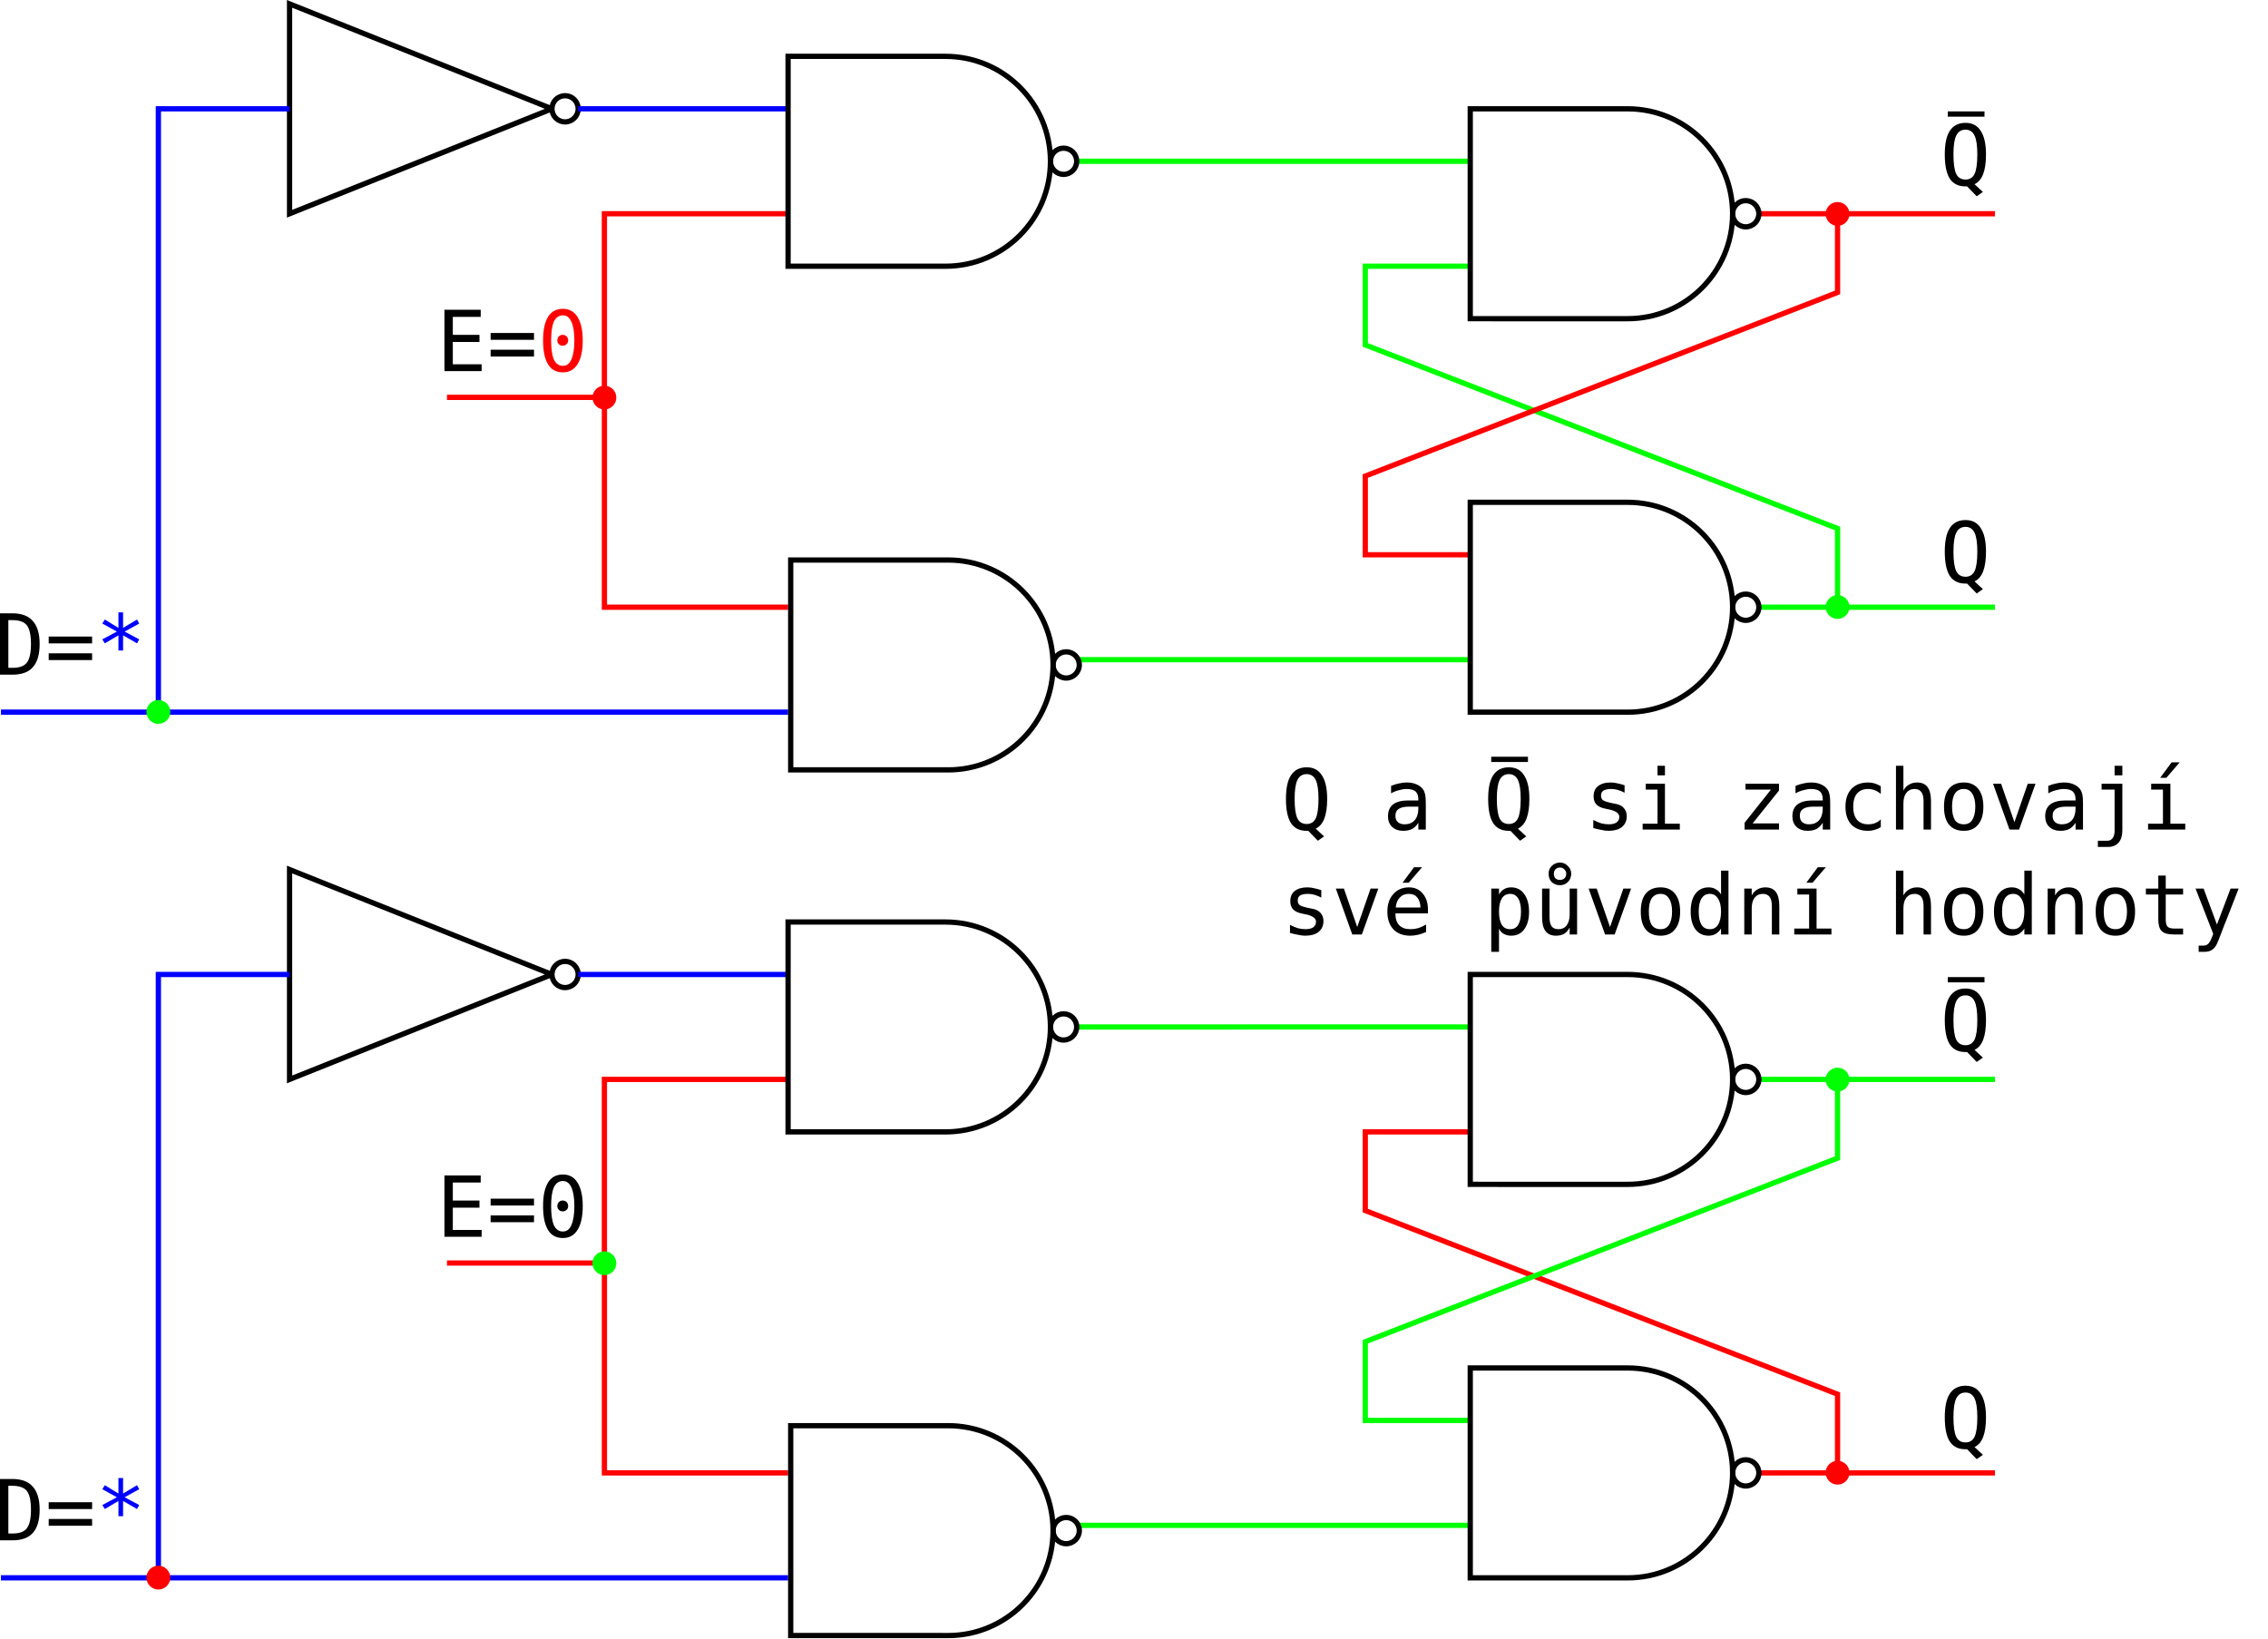
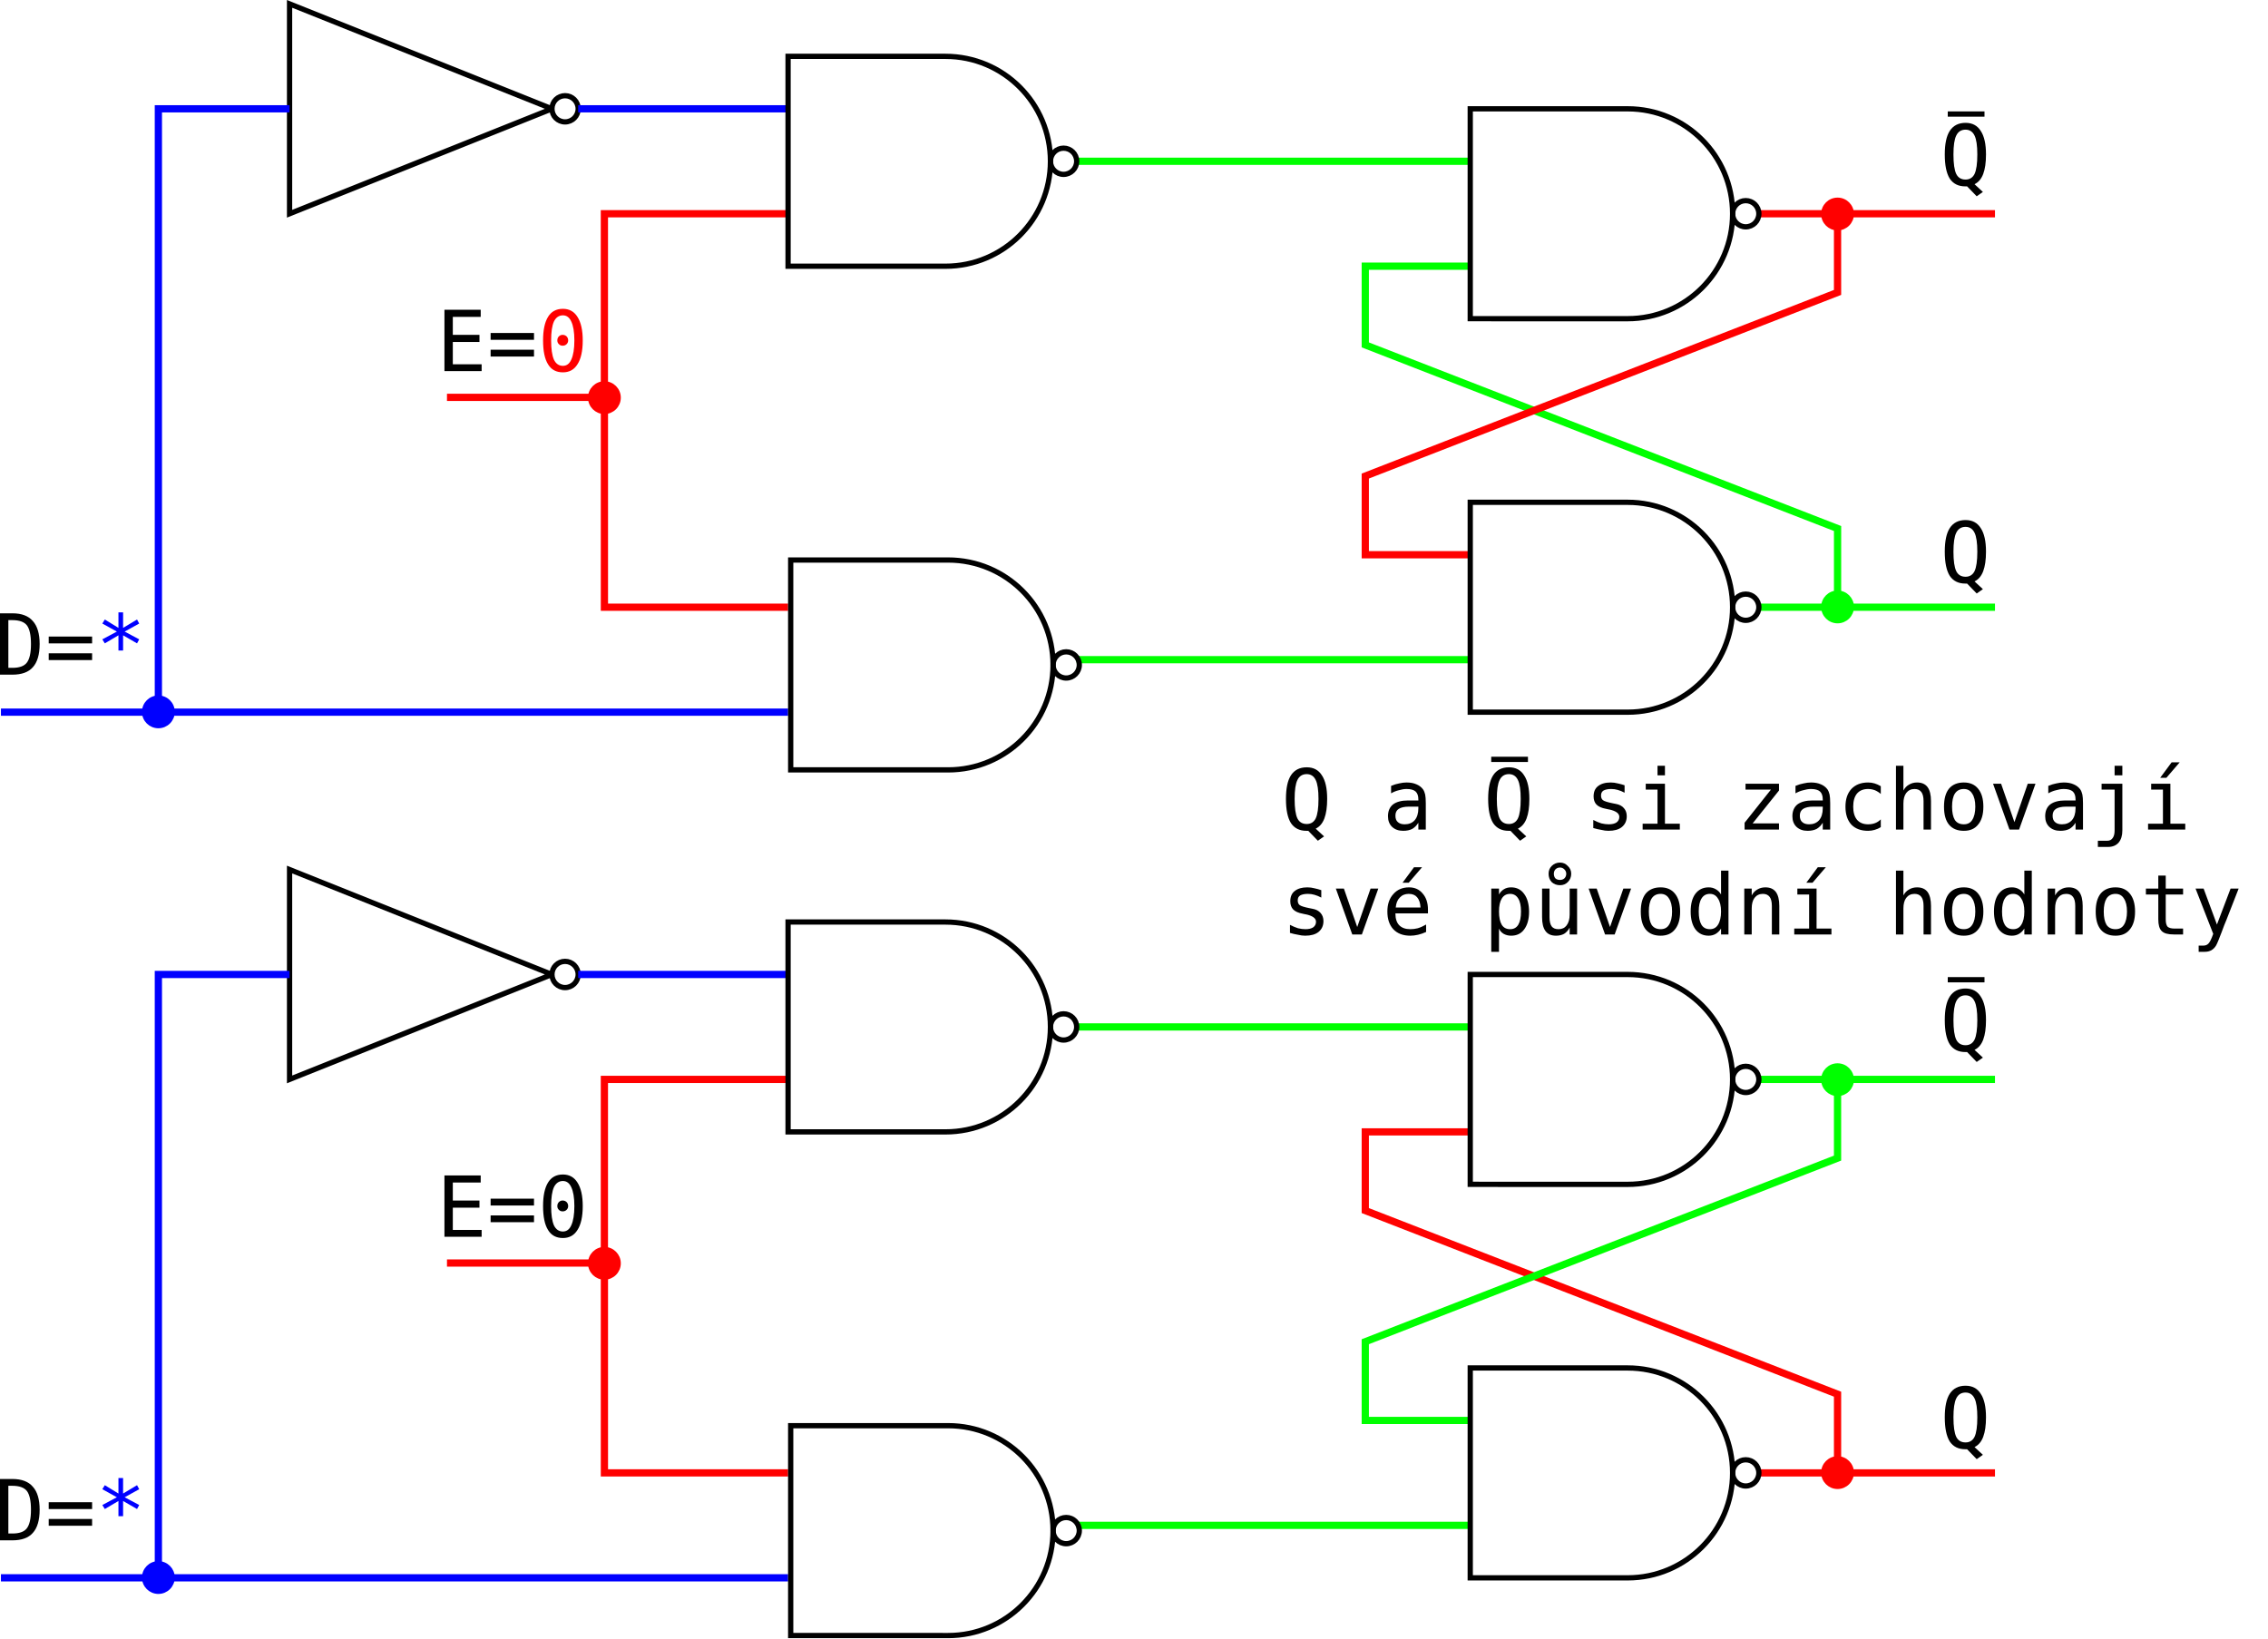
<svg xmlns="http://www.w3.org/2000/svg" xmlns:xlink="http://www.w3.org/1999/xlink" width="114.355mm" height="82.613mm" viewBox="0 0 114.355 82.613" version="1.1" id="svg5253">
  <defs id="defs5247">
    <marker style="overflow:visible" id="marker10697" refX="0" refY="0" orient="auto">
      <path transform="matrix(0.4,0,0,0.4,2.96,0.4)" style="fill:#ff0000;fill-opacity:1;fill-rule:evenodd;stroke:#ff0000;stroke-width:1pt;stroke-opacity:1" d="m -2.5,-1 c 0,2.76 -2.24,5 -5,5 -2.76,0 -5,-2.24 -5,-5 0,-2.76 2.24,-5 5,-5 2.76,0 5,2.24 5,5 z" id="path10695" />
    </marker>
    <marker orient="auto" refY="0" refX="0" id="marker10651" style="overflow:visible">
      <path id="path10649" d="m -2.5,-1 c 0,2.76 -2.24,5 -5,5 -2.76,0 -5,-2.24 -5,-5 0,-2.76 2.24,-5 5,-5 2.76,0 5,2.24 5,5 z" style="fill:#00ff00;fill-opacity:1;fill-rule:evenodd;stroke:#00ff00;stroke-width:1pt;stroke-opacity:1" transform="matrix(0.4,0,0,0.4,2.96,0.4)" />
    </marker>
    <marker style="overflow:visible" id="marker10611" refX="0" refY="0" orient="auto">
      <path transform="matrix(0.4,0,0,0.4,2.96,0.4)" style="fill:#ff0000;fill-opacity:1;fill-rule:evenodd;stroke:#ff0000;stroke-width:1pt;stroke-opacity:1" d="m -2.5,-1 c 0,2.76 -2.24,5 -5,5 -2.76,0 -5,-2.24 -5,-5 0,-2.76 2.24,-5 5,-5 2.76,0 5,2.24 5,5 z" id="path10609" />
    </marker>
    <marker orient="auto" refY="0" refX="0" id="DotM" style="overflow:visible">
-       <path id="path9977" d="m -2.5,-1 c 0,2.76 -2.24,5 -5,5 -2.76,0 -5,-2.24 -5,-5 0,-2.76 2.24,-5 5,-5 2.76,0 5,2.24 5,5 z" style="fill:#00ff00;fill-opacity:1;fill-rule:evenodd;stroke:#00ff00;stroke-width:1pt;stroke-opacity:1" transform="matrix(0.4,0,0,0.4,2.96,0.4)" />
+       <path id="path9977" d="m -2.5,-1 c 0,2.76 -2.24,5 -5,5 -2.76,0 -5,-2.24 -5,-5 0,-2.76 2.24,-5 5,-5 2.76,0 5,2.24 5,5 z" style="fill:#0000ff;fill-opacity:1;fill-rule:evenodd;stroke:#0000ff;stroke-width:1pt;stroke-opacity:1" transform="matrix(0.4,0,0,0.4,2.96,0.4)" />
    </marker>
    <symbol id="And_Gate">
      <path style="stroke-width:0.265" d="M 6.615,18.521 V 15.875 13.229 10.583 7.938 h 7.937 c 2.923,0 5.292,2.369 5.292,5.292 0,2.923 -2.369,5.292 -5.292,5.292 z" id="path7608" />
    </symbol>
    <symbol id="Not_Gate">
      <path style="stroke-width:0.265;stroke-miterlimit:2" d="M 6.615,7.938 19.844,13.229 6.615,18.521 v -5.292 z" id="path7618" />
      <path style="stroke-width:0.265" d="m 21.167,13.229 c 0,0.365 -0.296,0.661 -0.661,0.661 -0.365,0 -0.661,-0.296 -0.661,-0.661 0,-0.365 0.296,-0.661 0.661,-0.661 0.365,0 0.661,0.296 0.661,0.661 z" id="path7620" />
    </symbol>
    <symbol id="Nor_Gate">
      <path style="stroke-width:0.265" d="M 6.524,18.521 H 11.906 c 5.292,0 7.938,-5.292 7.938,-5.292 0,0 -1.323,-5.292 -7.938,-5.292 H 6.524 c 0.474,0.819 0.834,1.707 1.075,2.646 0.217,0.846 0.339,1.732 0.339,2.646 0,0.914 -0.122,1.8 -0.339,2.646 -0.241,0.938 -0.601,1.827 -1.075,2.646 z" id="path7589" />
      <path style="stroke-width:0.265" d="m 21.167,13.229 c 0,0.365 -0.296,0.661 -0.661,0.661 -0.365,0 -0.661,-0.296 -0.661,-0.661 0,-0.365 0.296,-0.661 0.661,-0.661 0.365,0 0.661,0.296 0.661,0.661 z" id="path7591" />
    </symbol>
    <symbol id="Nand_Gate">
      <path style="stroke-width:0.265" d="M 6.615,18.521 V 15.875 13.229 10.583 7.938 h 7.937 c 2.923,0 5.292,2.369 5.292,5.292 0,2.923 -2.369,5.292 -5.292,5.292 z" id="path2687" />
      <path style="stroke-width:0.265" d="m 21.167,13.229 c 0,0.365 -0.296,0.661 -0.661,0.661 -0.365,0 -0.661,-0.296 -0.661,-0.661 0,-0.365 0.296,-0.661 0.661,-0.661 0.365,0 0.661,0.296 0.661,0.661 z" id="path2689" />
    </symbol>
    <marker style="overflow:visible" id="marker10697-1" refX="0" refY="0" orient="auto">
      <path transform="matrix(0.4,0,0,0.4,2.96,0.4)" style="fill:#00ff00;fill-opacity:1;fill-rule:evenodd;stroke:#00ff00;stroke-width:1pt;stroke-opacity:1" d="m -2.5,-1 c 0,2.76 -2.24,5 -5,5 -2.76,0 -5,-2.24 -5,-5 0,-2.76 2.24,-5 5,-5 2.76,0 5,2.24 5,5 z" id="path10695-2" />
    </marker>
    <marker orient="auto" refY="0" refX="0" id="marker10651-7" style="overflow:visible">
      <path id="path10649-0" d="m -2.5,-1 c 0,2.76 -2.24,5 -5,5 -2.76,0 -5,-2.24 -5,-5 0,-2.76 2.24,-5 5,-5 2.76,0 5,2.24 5,5 z" style="fill:#ff0200;fill-opacity:1;fill-rule:evenodd;stroke:#ff0200;stroke-width:1pt;stroke-opacity:1" transform="matrix(0.4,0,0,0.4,2.96,0.4)" />
    </marker>
    <marker style="overflow:visible" id="marker10611-9" refX="0" refY="0" orient="auto">
-       <path transform="matrix(0.4,0,0,0.4,2.96,0.4)" style="fill:#00ff00;fill-opacity:1;fill-rule:evenodd;stroke:#00ff00;stroke-width:1pt;stroke-opacity:1" d="m -2.5,-1 c 0,2.76 -2.24,5 -5,5 -2.76,0 -5,-2.24 -5,-5 0,-2.76 2.24,-5 5,-5 2.76,0 5,2.24 5,5 z" id="path10609-3" />
+       <path transform="matrix(0.4,0,0,0.4,2.96,0.4)" style="fill:#ff0000;fill-opacity:1;fill-rule:evenodd;stroke:#ff0000;stroke-width:1pt;stroke-opacity:1" d="m -2.5,-1 c 0,2.76 -2.24,5 -5,5 -2.76,0 -5,-2.24 -5,-5 0,-2.76 2.24,-5 5,-5 2.76,0 5,2.24 5,5 z" id="path10609-3" />
    </marker>
    <marker orient="auto" refY="0" refX="0" id="DotM-6" style="overflow:visible">
-       <path id="path9977-0" d="m -2.5,-1 c 0,2.76 -2.24,5 -5,5 -2.76,0 -5,-2.24 -5,-5 0,-2.76 2.24,-5 5,-5 2.76,0 5,2.24 5,5 z" style="fill:#ff0000;fill-opacity:1;fill-rule:evenodd;stroke:#ff0000;stroke-width:1pt;stroke-opacity:1" transform="matrix(0.4,0,0,0.4,2.96,0.4)" />
+       <path id="path9977-0" d="m -2.5,-1 c 0,2.76 -2.24,5 -5,5 -2.76,0 -5,-2.24 -5,-5 0,-2.76 2.24,-5 5,-5 2.76,0 5,2.24 5,5 z" style="fill:#0000ff;fill-opacity:1;fill-rule:evenodd;stroke:#0000ff;stroke-width:1pt;stroke-opacity:1" transform="matrix(0.4,0,0,0.4,2.96,0.4)" />
    </marker>
  </defs>
  <g id="layer1" transform="translate(-26.41079,-54.71085)">
    <use id="use9841" style="fill:none;stroke:#000000;stroke-width:2" xlink:href="#Not_Gate" x="0" y="0" width="100%" height="100%" transform="translate(34.39583,46.96875)" />
-     <path style="fill:none;stroke:#0000ff;stroke-width:0.265px;stroke-linecap:butt;stroke-linejoin:miter;stroke-opacity:1" d="m 66.146,90.625 -39.688,7e-6" id="path9909" />
-     <path style="fill:none;stroke:#0000ff;stroke-width:0.265;stroke-linecap:butt;stroke-linejoin:miter;stroke-miterlimit:4;stroke-dasharray:none;stroke-opacity:1;marker-end:url(#DotM)" d="M 41.01,60.198 H 34.396 V 90.625" id="path9911" />
-     <path style="fill:none;stroke:#0000ff;stroke-width:0.265px;stroke-linecap:butt;stroke-linejoin:miter;stroke-opacity:1" d="m 55.562,60.198 10.583,-7e-6" id="path10195" />
-     <path style="fill:none;stroke:#ff0000;stroke-width:0.265px;stroke-linecap:butt;stroke-linejoin:miter;stroke-opacity:1" d="m 48.948,74.75 h 7.938 v 10.583 l 9.26,-7e-6" id="path10599" />
-     <path style="fill:none;stroke:#ff0000;stroke-width:0.265px;stroke-linecap:butt;stroke-linejoin:miter;stroke-opacity:1;marker-start:url(#marker10611)" d="m 56.885,74.75 v -9.26 l 9.26,-7e-6" id="path10601" />
-     <path style="fill:none;stroke:#00ff00;stroke-width:0.265px;stroke-linecap:butt;stroke-linejoin:miter;stroke-opacity:1" d="m 80.698,62.844 19.844,-8e-6" id="path10637" />
-     <path style="fill:none;stroke:#00ff00;stroke-width:0.265px;stroke-linecap:butt;stroke-linejoin:miter;stroke-opacity:1" d="m 80.698,87.979 19.844,-7e-6" id="path10639" />
-     <path style="fill:none;stroke:#00ff00;stroke-width:0.265px;stroke-linecap:butt;stroke-linejoin:miter;stroke-opacity:1;marker-end:url(#marker10651)" d="m 100.542,68.135 -5.292,7e-6 v 3.969 l 23.813,9.26 v 3.969" id="path10641" />
-     <path style="fill:none;stroke:#00ff00;stroke-width:0.265px;stroke-linecap:butt;stroke-linejoin:miter;stroke-opacity:1" d="M 115.094,85.333 127,85.333" id="path10683" />
-     <path style="fill:none;stroke:#ff0000;stroke-width:0.265px;stroke-linecap:butt;stroke-linejoin:miter;stroke-opacity:1" d="M 115.094,65.49 127,65.49" id="path10685" />
-     <path style="fill:none;stroke:#ff0000;stroke-width:0.265px;stroke-linecap:butt;stroke-linejoin:miter;stroke-opacity:1;marker-end:url(#marker10697)" d="m 100.542,82.687 -5.292,7e-6 V 78.719 L 119.062,69.458 v -3.969" id="path10687" />
+     <path style="fill:none;stroke:#0000ff;stroke-width:0.365;stroke-linecap:butt;stroke-linejoin:miter;stroke-opacity:1;stroke-miterlimit:4;stroke-dasharray:none" d="m 66.146,90.625 -39.688,7e-6" id="path9909" />
+     <path style="fill:none;stroke:#0000ff;stroke-width:0.365;stroke-linecap:butt;stroke-linejoin:miter;stroke-miterlimit:4;stroke-dasharray:none;stroke-opacity:1;marker-end:url(#DotM)" d="M 41.01,60.198 H 34.396 V 90.625" id="path9911" />
+     <path style="fill:none;stroke:#0000ff;stroke-width:0.365;stroke-linecap:butt;stroke-linejoin:miter;stroke-opacity:1;stroke-miterlimit:4;stroke-dasharray:none" d="m 55.562,60.198 10.583,-7e-6" id="path10195" />
+     <path style="fill:none;stroke:#ff0000;stroke-width:0.365;stroke-linecap:butt;stroke-linejoin:miter;stroke-opacity:1;stroke-miterlimit:4;stroke-dasharray:none" d="m 48.948,74.75 h 7.938 v 10.583 l 9.26,-7e-6" id="path10599" />
+     <path style="fill:none;stroke:#ff0000;stroke-width:0.365;stroke-linecap:butt;stroke-linejoin:miter;stroke-opacity:1;marker-start:url(#marker10611);stroke-miterlimit:4;stroke-dasharray:none" d="m 56.885,74.75 v -9.26 l 9.26,-7e-6" id="path10601" />
+     <path style="fill:none;stroke:#00ff00;stroke-width:0.365;stroke-linecap:butt;stroke-linejoin:miter;stroke-opacity:1;stroke-miterlimit:4;stroke-dasharray:none" d="m 80.698,62.844 19.844,-8e-6" id="path10637" />
+     <path style="fill:none;stroke:#00ff00;stroke-width:0.365;stroke-linecap:butt;stroke-linejoin:miter;stroke-opacity:1;stroke-miterlimit:4;stroke-dasharray:none" d="m 80.698,87.979 19.844,-7e-6" id="path10639" />
+     <path style="fill:none;stroke:#00ff00;stroke-width:0.365;stroke-linecap:butt;stroke-linejoin:miter;stroke-opacity:1;marker-end:url(#marker10651);stroke-miterlimit:4;stroke-dasharray:none" d="m 100.542,68.135 -5.292,7e-6 v 3.969 l 23.813,9.26 v 3.969" id="path10641" />
+     <path style="fill:none;stroke:#00ff00;stroke-width:0.365;stroke-linecap:butt;stroke-linejoin:miter;stroke-opacity:1;stroke-miterlimit:4;stroke-dasharray:none" d="M 115.094,85.333 127,85.333" id="path10683" />
+     <path style="fill:none;stroke:#ff0000;stroke-width:0.365;stroke-linecap:butt;stroke-linejoin:miter;stroke-opacity:1;stroke-miterlimit:4;stroke-dasharray:none" d="M 115.094,65.49 127,65.49" id="path10685" />
+     <path style="fill:none;stroke:#ff0000;stroke-width:0.365;stroke-linecap:butt;stroke-linejoin:miter;stroke-opacity:1;marker-end:url(#marker10697);stroke-miterlimit:4;stroke-dasharray:none" d="m 100.542,82.687 -5.292,7e-6 V 78.719 L 119.062,69.458 v -3.969" id="path10687" />
    <text xml:space="preserve" style="font-style:normal;font-variant:normal;font-weight:normal;font-stretch:normal;font-size:4.233px;line-height:1.25;font-family:'Bitstream Vera Sans Mono';-inkscape-font-specification:'Bitstream Vera Sans Mono';letter-spacing:0px;word-spacing:0px;fill:#000000;fill-opacity:1;stroke:none;stroke-width:0.265" x="26.128" y="88.735" id="text10737">
      <tspan id="tspan10735" x="26.128" y="88.735" style="stroke-width:0.265">D=<tspan style="fill:#0000ff" id="tspan6149">*</tspan>
      </tspan>
    </text>
    <text xml:space="preserve" style="font-style:normal;font-variant:normal;font-weight:normal;font-stretch:normal;font-size:4.233px;line-height:1.25;font-family:'Bitstream Vera Sans Mono';-inkscape-font-specification:'Bitstream Vera Sans Mono';letter-spacing:0px;word-spacing:0px;fill:#000000;fill-opacity:1;stroke:none;stroke-width:0.265" x="48.413" y="73.427" id="text10741">
      <tspan id="tspan10739" x="48.413" y="73.427" style="stroke-width:0.265">E=<tspan style="fill:#ff0000" id="tspan5967">0</tspan>
      </tspan>
    </text>
    <text xml:space="preserve" style="font-style:normal;font-variant:normal;font-weight:normal;font-stretch:normal;font-size:4.233px;line-height:1.25;font-family:'Bitstream Vera Sans Mono';-inkscape-font-specification:'Bitstream Vera Sans Mono';letter-spacing:0px;word-spacing:0px;fill:#000000;fill-opacity:1;stroke:none;stroke-width:0.265" x="124.234" y="64.046" id="text10745">
      <tspan id="tspan10743" x="124.234" y="64.046" style="stroke-width:0.265">Q</tspan>
    </text>
    <text xml:space="preserve" style="font-style:normal;font-variant:normal;font-weight:normal;font-stretch:normal;font-size:4.233px;line-height:1.25;font-family:'Bitstream Vera Sans Mono';-inkscape-font-specification:'Bitstream Vera Sans Mono';letter-spacing:0px;word-spacing:0px;fill:#000000;fill-opacity:1;stroke:none;stroke-width:0.265" x="124.234" y="84.077" id="text10749">
      <tspan id="tspan10747" x="124.234" y="84.077" style="stroke-width:0.265">Q</tspan>
    </text>
    <path style="fill:none;stroke:#000000;stroke-width:0.265px;stroke-linecap:butt;stroke-linejoin:miter;stroke-opacity:1" d="m 124.619,60.462 h 1.852" id="path10817" />
    <use id="use4911" transform="translate(59.53125,49.61458)" style="fill:none;stroke:#000000;stroke-width:2" xlink:href="#Nand_Gate" x="0" y="0" width="100%" height="100%" />
    <use id="use4939" transform="translate(59.66354,75.01458)" style="fill:none;stroke:#000000;stroke-width:2" xlink:href="#Nand_Gate" x="0" y="0" width="100%" height="100%" />
    <use id="use4963" transform="translate(93.92708,52.26041)" style="fill:none;stroke:#000000;stroke-width:2" xlink:href="#Nand_Gate" x="0" y="0" width="100%" height="100%" />
    <use id="use5001" transform="translate(93.92708,72.10416)" style="fill:none;stroke:#000000;stroke-width:2" xlink:href="#Nand_Gate" x="0" y="0" width="100%" height="100%" />
    <use id="use9841-6" style="fill:none;stroke:#000000;stroke-width:2" xlink:href="#Not_Gate" x="0" y="0" width="100%" height="100%" transform="translate(34.39583,90.625)" />
-     <path style="fill:none;stroke:#0000ff;stroke-width:0.265px;stroke-linecap:butt;stroke-linejoin:miter;stroke-opacity:1" d="M 66.146,134.281 H 26.458" id="path9909-2" />
-     <path style="fill:none;stroke:#0000ff;stroke-width:0.265;stroke-linecap:butt;stroke-linejoin:miter;stroke-miterlimit:4;stroke-dasharray:none;stroke-opacity:1;marker-end:url(#DotM-6)" d="M 41.01,103.854 H 34.396 v 30.427" id="path9911-6" />
-     <path style="fill:none;stroke:#0000ff;stroke-width:0.265px;stroke-linecap:butt;stroke-linejoin:miter;stroke-opacity:1" d="m 55.562,103.854 10.583,-1e-5" id="path10195-1" />
-     <path style="fill:none;stroke:#ff0000;stroke-width:0.265px;stroke-linecap:butt;stroke-linejoin:miter;stroke-opacity:1" d="m 48.948,118.406 h 7.938 v 10.583 l 9.26,-1e-5" id="path10599-8" />
-     <path style="fill:none;stroke:#ff0000;stroke-width:0.265px;stroke-linecap:butt;stroke-linejoin:miter;stroke-opacity:1;marker-start:url(#marker10611-9)" d="m 56.885,118.406 v -9.26 h 9.26" id="path10601-7" />
-     <path style="fill:none;stroke:#00ff00;stroke-width:0.265px;stroke-linecap:butt;stroke-linejoin:miter;stroke-opacity:1" d="m 80.698,106.5 19.844,-1e-5" id="path10637-9" />
-     <path style="fill:none;stroke:#00ff00;stroke-width:0.265px;stroke-linecap:butt;stroke-linejoin:miter;stroke-opacity:1" d="m 80.698,131.635 19.844,-1e-5" id="path10639-2" />
-     <path style="fill:none;stroke:#ff0200;stroke-width:0.265px;stroke-linecap:butt;stroke-linejoin:miter;stroke-opacity:1;marker-end:url(#marker10651-7)" d="m 100.542,111.792 -5.292,1e-5 v 3.969 l 23.812,9.26 v 3.969" id="path10641-0" />
-     <path style="fill:none;stroke:#ff0200;stroke-width:0.265px;stroke-linecap:butt;stroke-linejoin:miter;stroke-opacity:1" d="m 115.094,128.99 11.906,1e-5" id="path10683-2" />
-     <path style="fill:none;stroke:#00ff00;stroke-width:0.265px;stroke-linecap:butt;stroke-linejoin:miter;stroke-opacity:1" d="m 115.094,109.146 h 11.906" id="path10685-3" />
-     <path style="fill:none;stroke:#00ff00;stroke-width:0.265px;stroke-linecap:butt;stroke-linejoin:miter;stroke-opacity:1;marker-end:url(#marker10697-1)" d="M 100.542,126.344 H 95.25 V 122.375 l 23.812,-9.26 v -3.969" id="path10687-7" />
+     <path style="fill:none;stroke:#0000ff;stroke-width:0.365;stroke-linecap:butt;stroke-linejoin:miter;stroke-opacity:1;stroke-miterlimit:4;stroke-dasharray:none" d="M 66.146,134.281 H 26.458" id="path9909-2" />
+     <path style="fill:none;stroke:#0000ff;stroke-width:0.365;stroke-linecap:butt;stroke-linejoin:miter;stroke-miterlimit:4;stroke-dasharray:none;stroke-opacity:1;marker-end:url(#DotM-6)" d="M 41.01,103.854 H 34.396 v 30.427" id="path9911-6" />
+     <path style="fill:none;stroke:#0000ff;stroke-width:0.365;stroke-linecap:butt;stroke-linejoin:miter;stroke-opacity:1;stroke-miterlimit:4;stroke-dasharray:none" d="m 55.562,103.854 10.583,-1e-5" id="path10195-1" />
+     <path style="fill:none;stroke:#ff0000;stroke-width:0.365;stroke-linecap:butt;stroke-linejoin:miter;stroke-opacity:1;stroke-miterlimit:4;stroke-dasharray:none" d="m 48.948,118.406 h 7.938 v 10.583 l 9.26,-1e-5" id="path10599-8" />
+     <path style="fill:none;stroke:#ff0000;stroke-width:0.365;stroke-linecap:butt;stroke-linejoin:miter;stroke-opacity:1;marker-start:url(#marker10611-9);stroke-miterlimit:4;stroke-dasharray:none" d="m 56.885,118.406 v -9.26 h 9.26" id="path10601-7" />
+     <path style="fill:none;stroke:#00ff00;stroke-width:0.365;stroke-linecap:butt;stroke-linejoin:miter;stroke-opacity:1;stroke-miterlimit:4;stroke-dasharray:none" d="m 80.698,106.5 19.844,-1e-5" id="path10637-9" />
+     <path style="fill:none;stroke:#00ff00;stroke-width:0.365;stroke-linecap:butt;stroke-linejoin:miter;stroke-opacity:1;stroke-miterlimit:4;stroke-dasharray:none" d="m 80.698,131.635 19.844,-1e-5" id="path10639-2" />
+     <path style="fill:none;stroke:#ff0200;stroke-width:0.365;stroke-linecap:butt;stroke-linejoin:miter;stroke-opacity:1;marker-end:url(#marker10651-7);stroke-miterlimit:4;stroke-dasharray:none" d="m 100.542,111.792 -5.292,1e-5 v 3.969 l 23.812,9.26 v 3.969" id="path10641-0" />
+     <path style="fill:none;stroke:#ff0200;stroke-width:0.365;stroke-linecap:butt;stroke-linejoin:miter;stroke-opacity:1;stroke-miterlimit:4;stroke-dasharray:none" d="m 115.094,128.99 11.906,1e-5" id="path10683-2" />
+     <path style="fill:none;stroke:#00ff00;stroke-width:0.365;stroke-linecap:butt;stroke-linejoin:miter;stroke-opacity:1;stroke-miterlimit:4;stroke-dasharray:none" d="m 115.094,109.146 h 11.906" id="path10685-3" />
+     <path style="fill:none;stroke:#00ff00;stroke-width:0.365;stroke-linecap:butt;stroke-linejoin:miter;stroke-opacity:1;marker-end:url(#marker10697-1);stroke-miterlimit:4;stroke-dasharray:none" d="M 100.542,126.344 H 95.25 V 122.375 l 23.812,-9.26 v -3.969" id="path10687-7" />
    <text xml:space="preserve" style="font-style:normal;font-variant:normal;font-weight:normal;font-stretch:normal;font-size:4.233px;line-height:1.25;font-family:'Bitstream Vera Sans Mono';-inkscape-font-specification:'Bitstream Vera Sans Mono';letter-spacing:0px;word-spacing:0px;fill:#000000;fill-opacity:1;stroke:none;stroke-width:0.265" x="26.128" y="132.391" id="text10737-5">
      <tspan id="tspan10735-9" x="26.128" y="132.391" style="stroke-width:0.265">D=<tspan style="fill:#0000ff" id="tspan6151">*</tspan>
      </tspan>
    </text>
    <text xml:space="preserve" style="font-style:normal;font-variant:normal;font-weight:normal;font-stretch:normal;font-size:4.233px;line-height:1.25;font-family:'Bitstream Vera Sans Mono';-inkscape-font-specification:'Bitstream Vera Sans Mono';letter-spacing:0px;word-spacing:0px;fill:#000000;fill-opacity:1;stroke:none;stroke-width:0.265" x="48.413" y="117.083" id="text10741-2">
      <tspan id="tspan10739-8" x="48.413" y="117.083" style="stroke-width:0.265">E=0<tspan style="fill:#66ff00;stroke-width:0.265" id="tspan5298-9" />
      </tspan>
    </text>
    <text xml:space="preserve" style="font-style:normal;font-variant:normal;font-weight:normal;font-stretch:normal;font-size:4.233px;line-height:1.25;font-family:'Bitstream Vera Sans Mono';-inkscape-font-specification:'Bitstream Vera Sans Mono';letter-spacing:0px;word-spacing:0px;fill:#000000;fill-opacity:1;stroke:none;stroke-width:0.265" x="124.234" y="107.703" id="text10745-7">
      <tspan id="tspan10743-3" x="124.234" y="107.703" style="stroke-width:0.265">Q</tspan>
    </text>
    <text xml:space="preserve" style="font-style:normal;font-variant:normal;font-weight:normal;font-stretch:normal;font-size:4.233px;line-height:1.25;font-family:'Bitstream Vera Sans Mono';-inkscape-font-specification:'Bitstream Vera Sans Mono';letter-spacing:0px;word-spacing:0px;fill:#000000;fill-opacity:1;stroke:none;stroke-width:0.265" x="124.234" y="127.733" id="text10749-6">
      <tspan id="tspan10747-1" x="124.234" y="127.733" style="stroke-width:0.265">Q</tspan>
    </text>
    <path style="fill:none;stroke:#000000;stroke-width:0.265px;stroke-linecap:butt;stroke-linejoin:miter;stroke-opacity:1" d="m 124.619,104.119 h 1.852" id="path10817-2" />
    <use id="use4911-9" transform="translate(59.53125,93.27083)" style="fill:none;stroke:#000000;stroke-width:2" xlink:href="#Nand_Gate" x="0" y="0" width="100%" height="100%" />
    <use id="use4939-3" transform="translate(59.66354,118.6708)" style="fill:none;stroke:#000000;stroke-width:2" xlink:href="#Nand_Gate" x="0" y="0" width="100%" height="100%" />
    <use id="use4963-1" transform="translate(93.92708,95.91666)" style="fill:none;stroke:#000000;stroke-width:2" xlink:href="#Nand_Gate" x="0" y="0" width="100%" height="100%" />
    <use id="use5001-9" transform="translate(93.92708,115.7604)" style="fill:none;stroke:#000000;stroke-width:2" xlink:href="#Nand_Gate" x="0" y="0" width="100%" height="100%" />
    <text xml:space="preserve" style="font-style:normal;font-variant:normal;font-weight:normal;font-stretch:normal;font-size:4.233px;line-height:1.25;font-family:'Bitstream Vera Sans Mono';-inkscape-font-specification:'Bitstream Vera Sans Mono';letter-spacing:0px;word-spacing:0px;fill:#000000;fill-opacity:1;stroke:none;stroke-width:0.265" x="91.015" y="96.545" id="text6161">
      <tspan id="tspan6159" x="91.015" y="96.545" style="stroke-width:0.265">Q a Q si zachovají </tspan>
      <tspan x="91.015" y="101.836" style="stroke-width:0.265" id="tspan6163">své původní hodnoty</tspan>
    </text>
    <path style="fill:none;stroke:#000000;stroke-width:0.265px;stroke-linecap:butt;stroke-linejoin:miter;stroke-opacity:1" d="m 101.6,93.006 h 1.852" id="path10817-2-8" />
  </g>
</svg>
